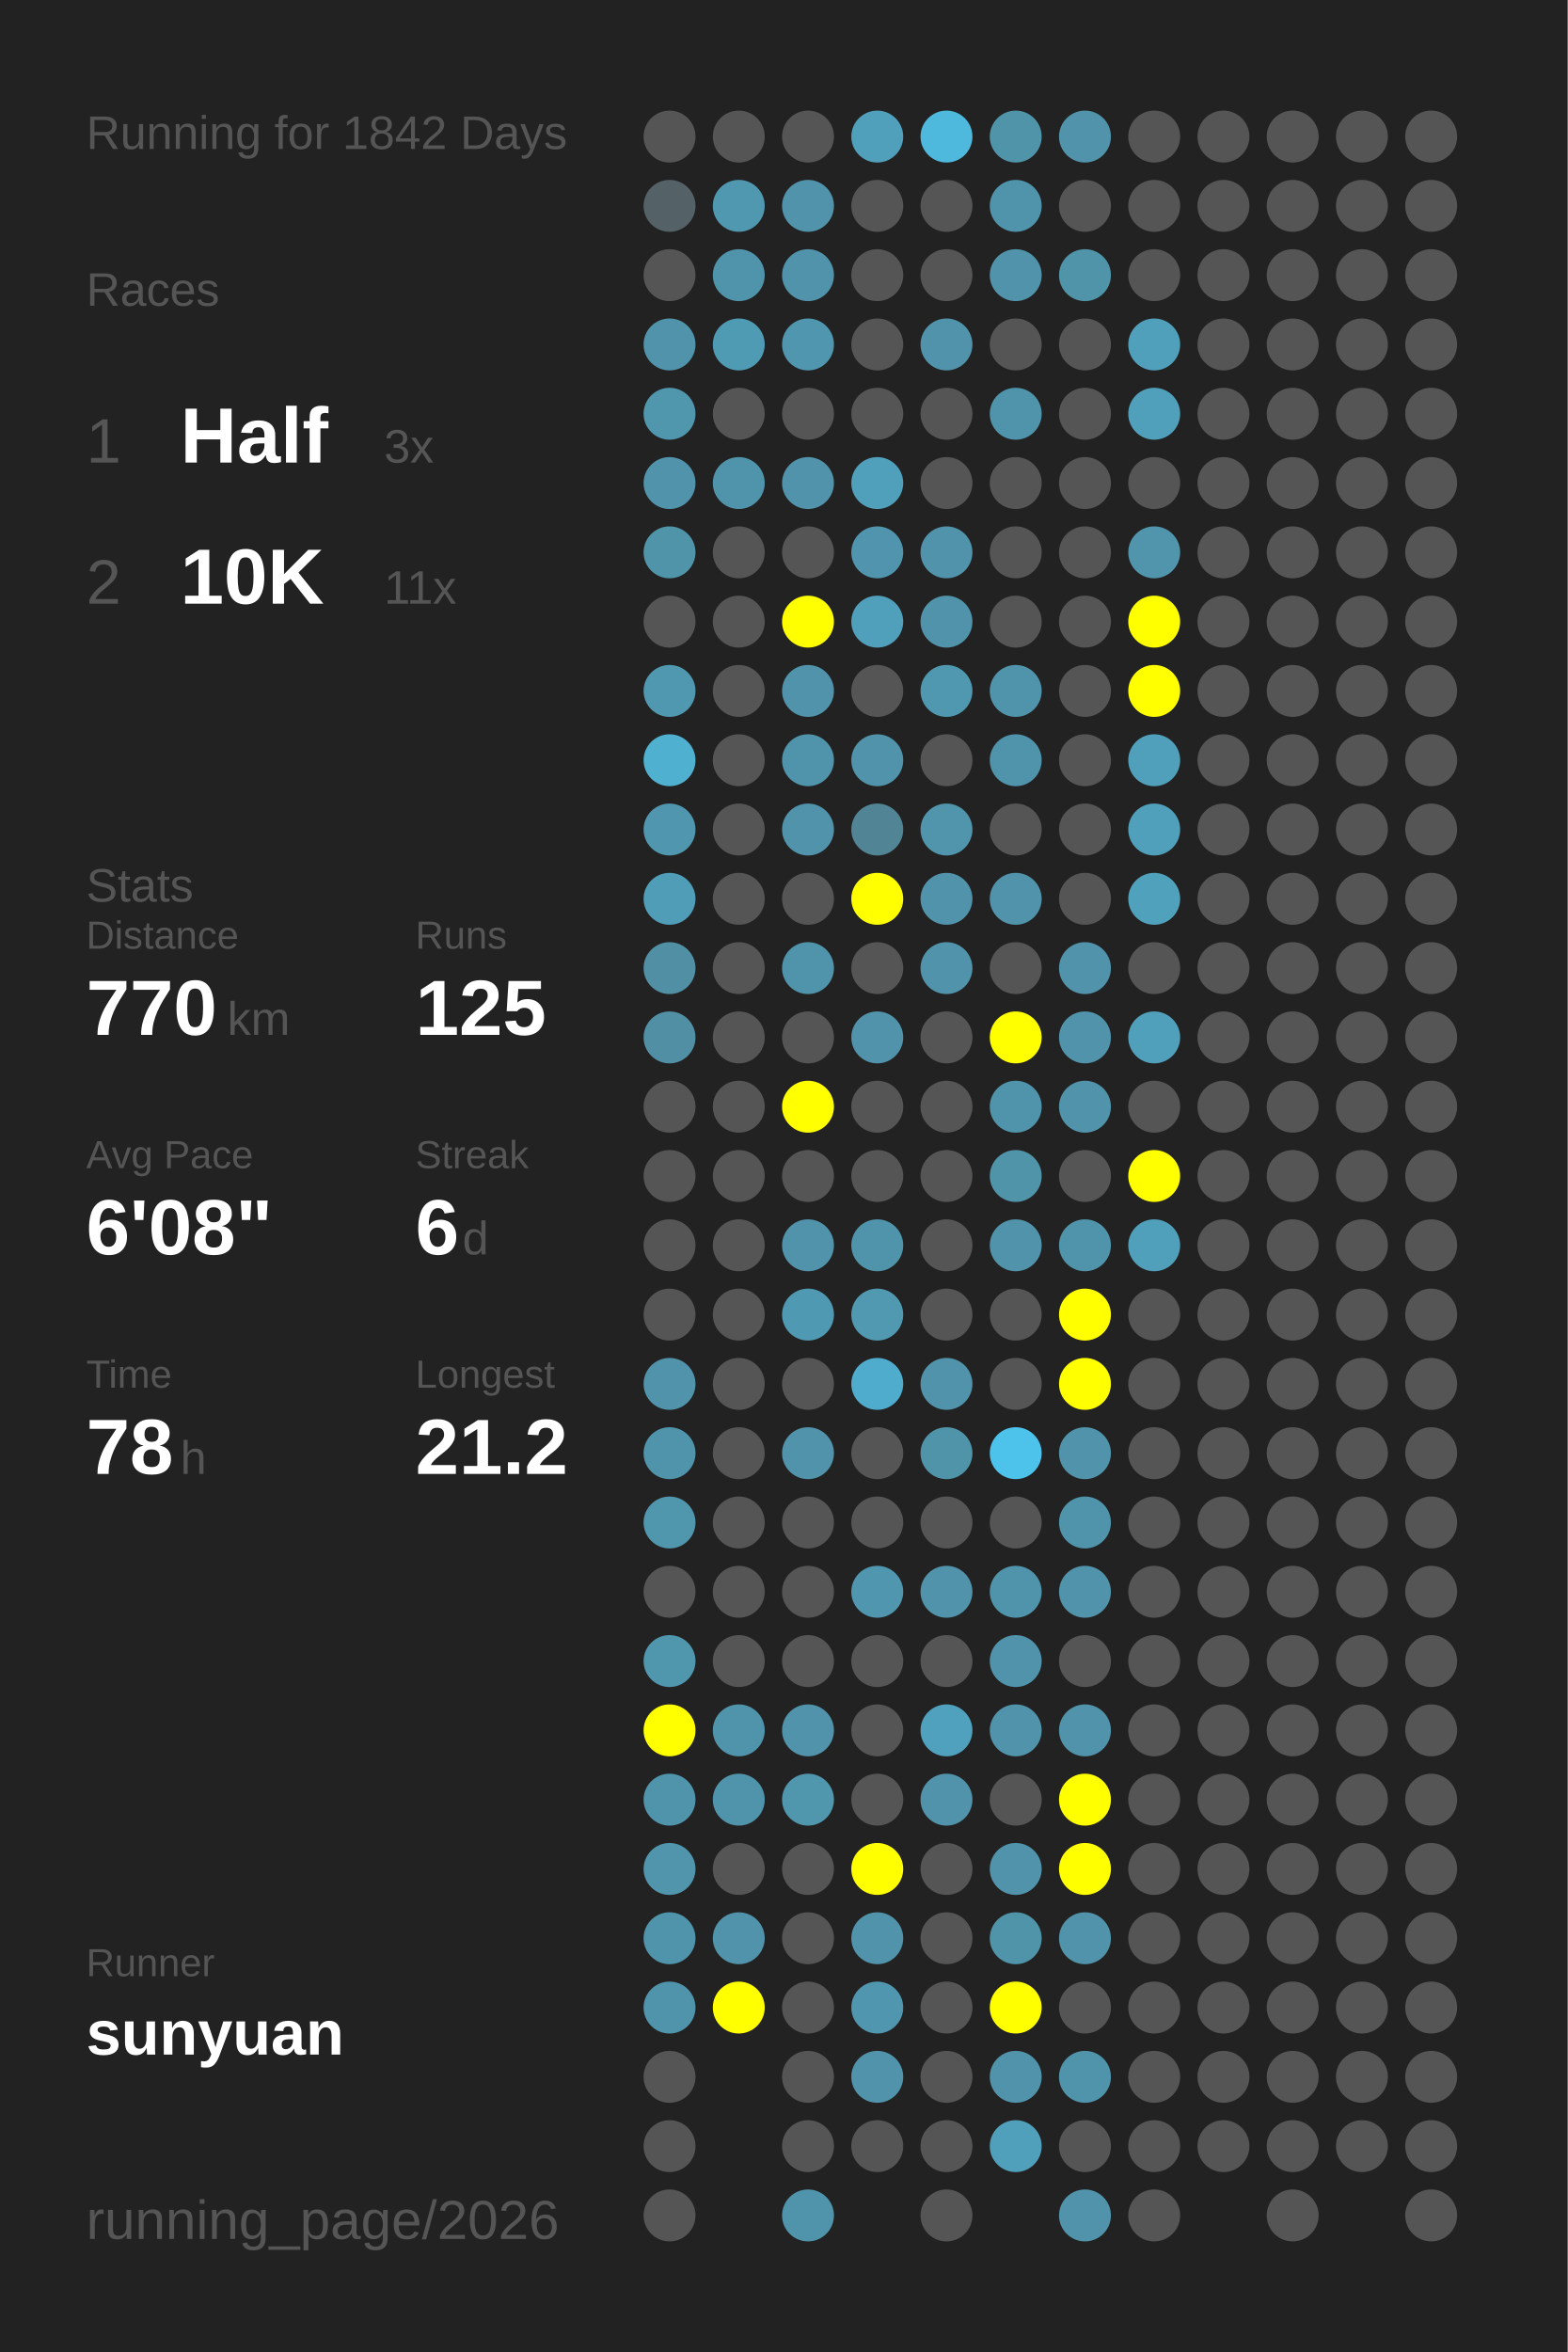
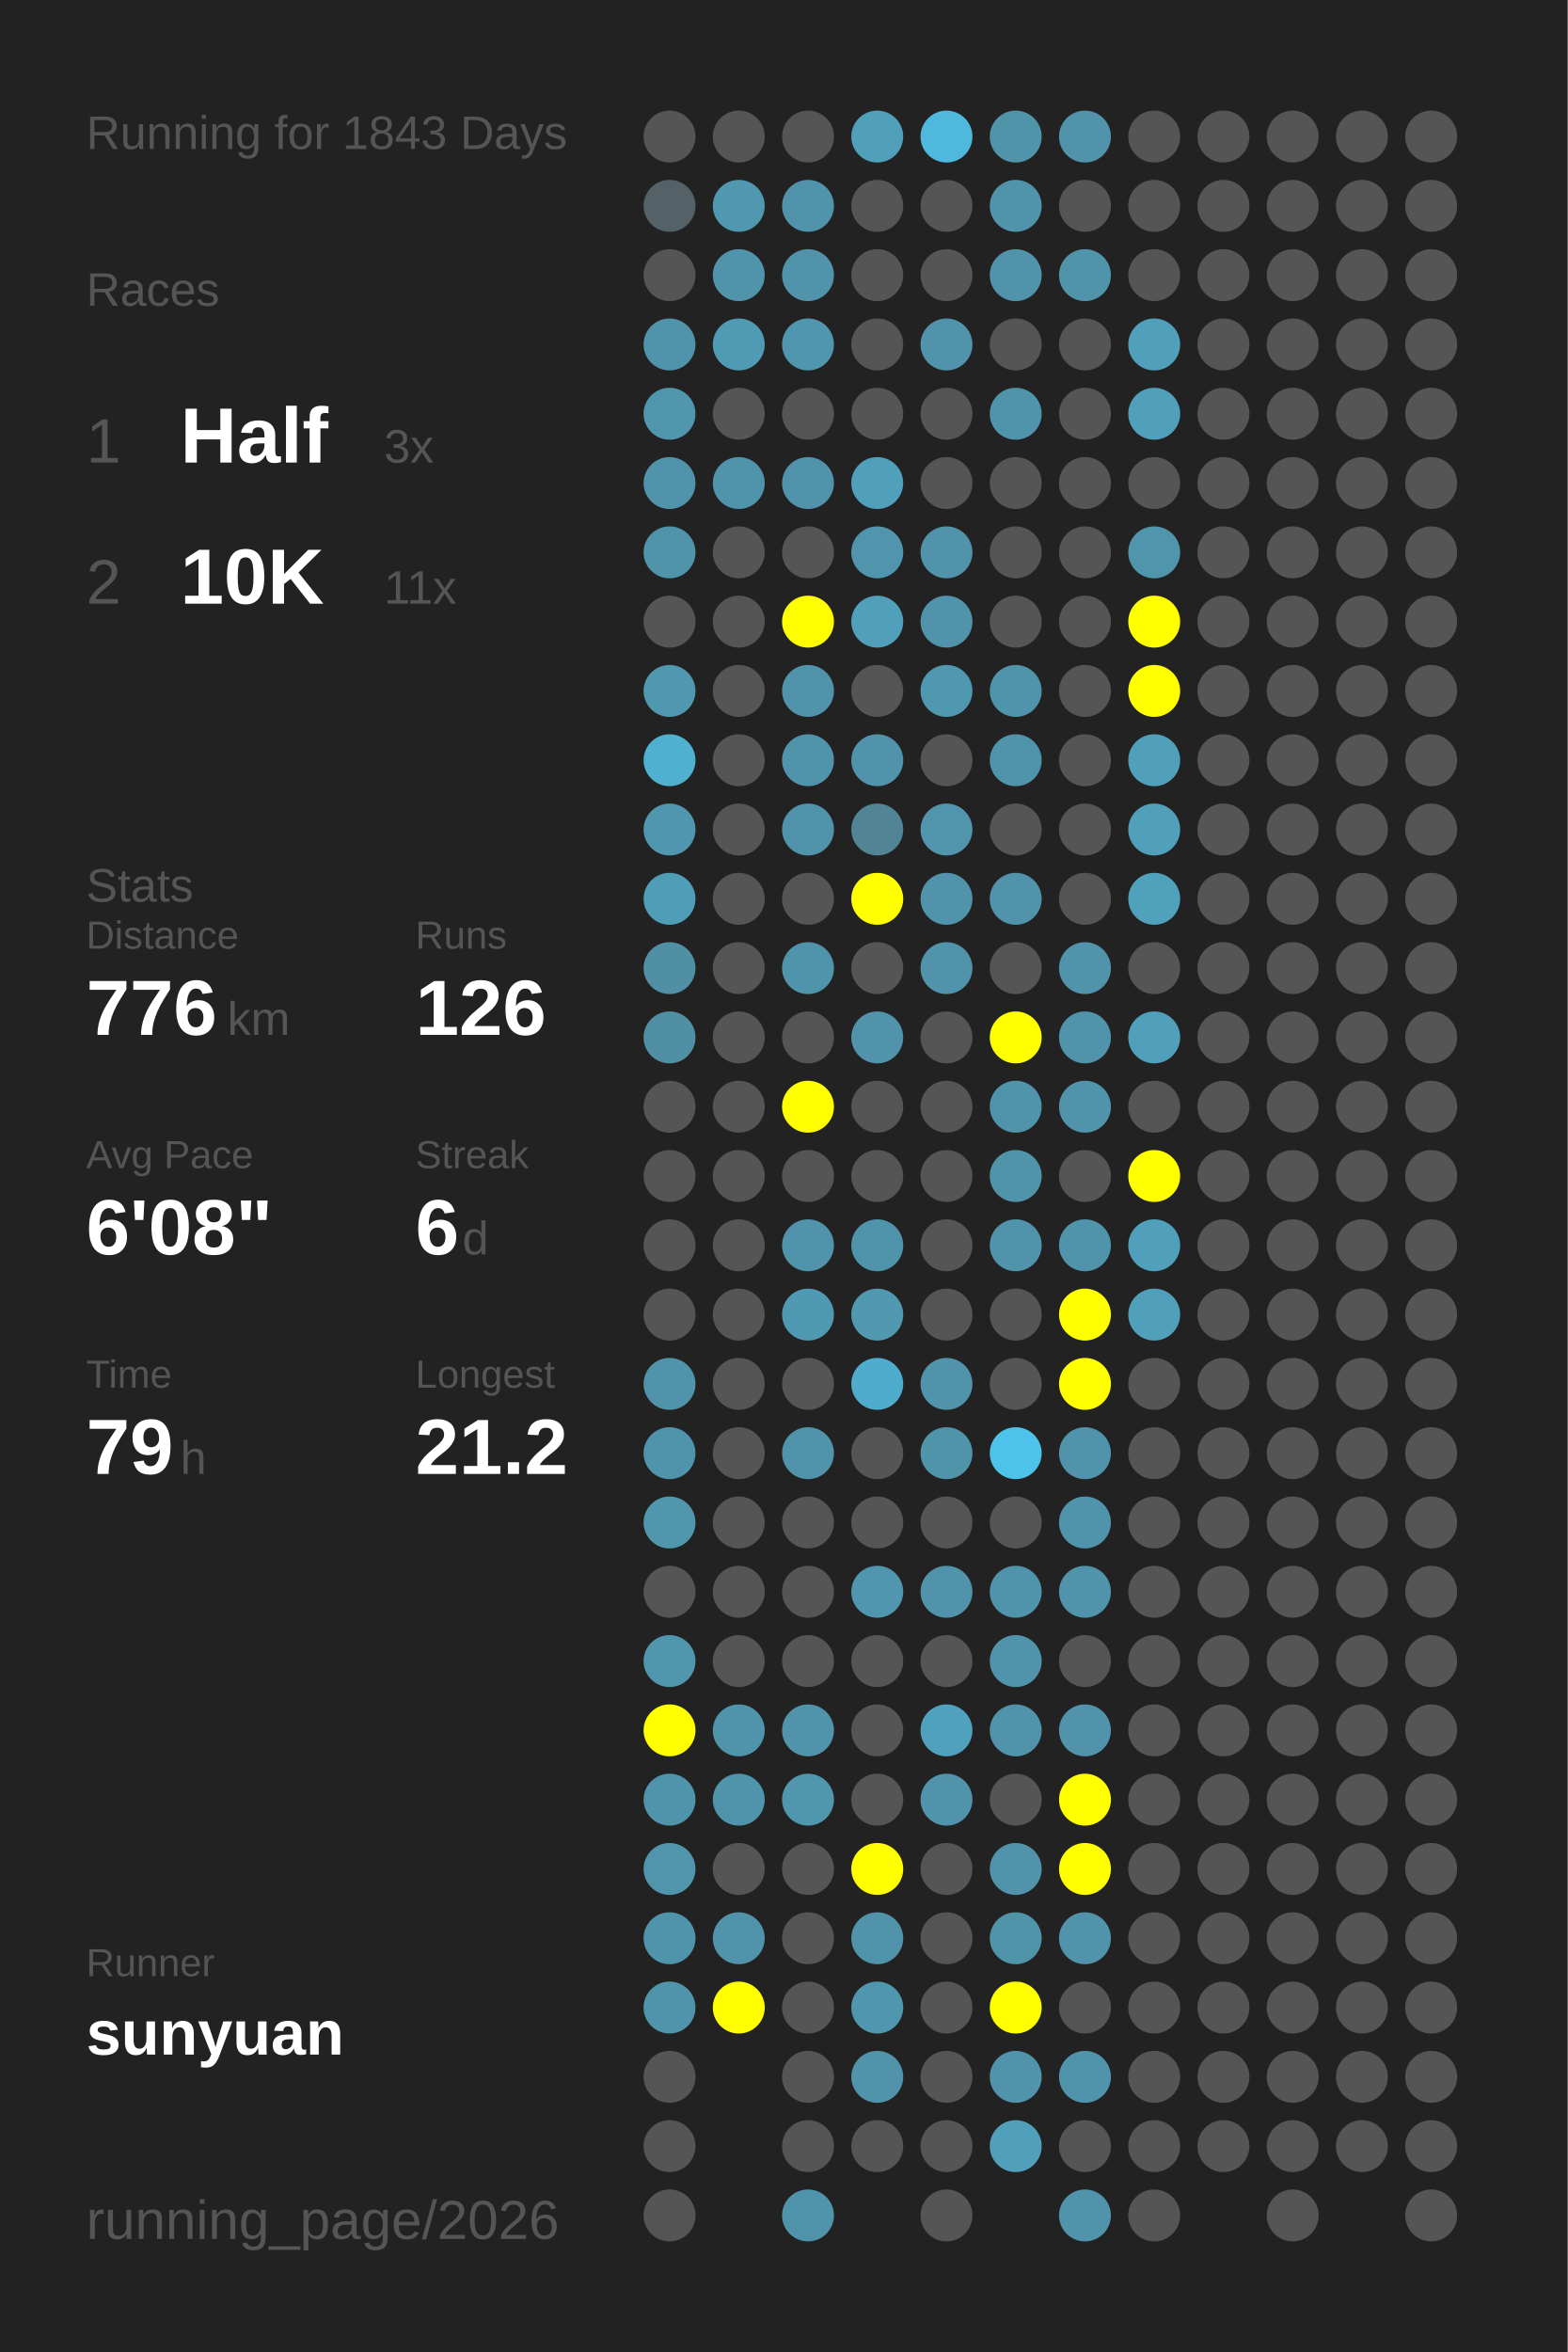
<svg xmlns="http://www.w3.org/2000/svg" baseProfile="full" height="300mm" version="1.1" viewBox="0,0,200,300" width="200mm">
  <defs />
  <rect fill="#222222" height="300" width="200" x="0" y="0" />
-   <text fill="#555555" style="font-size:6px; font-family:Arial;" x="11" y="19">Running for 1842 Days</text>
+   <text fill="#555555" style="font-size:6px; font-family:Arial;" x="11" y="19">Running for 1843 Days</text>
  <text fill="#555555" style="font-size:6px; font-family:Arial;" x="11" y="39">Races</text>
  <text fill="#555555" style="font-size:8px; font-family:Arial;" x="11" y="59">1</text>
  <text fill="#FFFFFF" style="font-size:10px; font-family:Arial; font-weight:bold;" x="23" y="59">Half</text>
  <text fill="#555555" style="font-size:6px; font-family:Arial;" x="49" y="59">3x</text>
  <text fill="#555555" style="font-size:8px; font-family:Arial;" x="11" y="77">2</text>
  <text fill="#FFFFFF" style="font-size:10px; font-family:Arial; font-weight:bold;" x="23" y="77">10K</text>
  <text fill="#555555" style="font-size:6px; font-family:Arial;" x="49" y="77">11x</text>
  <text fill="#555555" style="font-size:6px; font-family:Arial;" x="11" y="115">Stats</text>
  <text fill="#555555" style="font-size:5px; font-family:Arial;" x="11" y="121">Distance</text>
-   <text fill="#FFFFFF" style="font-size:10px; font-family:Arial; font-weight:bold;" x="11" y="132">770</text>
+   <text fill="#FFFFFF" style="font-size:10px; font-family:Arial; font-weight:bold;" x="11" y="132">776</text>
  <text fill="#555555" style="font-size:6px; font-family:Arial;" x="29" y="132">km</text>
  <text fill="#555555" style="font-size:5px; font-family:Arial;" x="53" y="121">Runs</text>
-   <text fill="#FFFFFF" style="font-size:10px; font-family:Arial; font-weight:bold;" x="53" y="132">125</text>
+   <text fill="#FFFFFF" style="font-size:10px; font-family:Arial; font-weight:bold;" x="53" y="132">126</text>
  <text fill="#555555" style="font-size:5px; font-family:Arial;" x="11" y="149">Avg Pace</text>
  <text fill="#FFFFFF" style="font-size:10px; font-family:Arial; font-weight:bold;" x="11" y="160">6'08"</text>
  <text fill="#555555" style="font-size:5px; font-family:Arial;" x="53" y="149">Streak</text>
  <text fill="#FFFFFF" style="font-size:10px; font-family:Arial; font-weight:bold;" x="53" y="160">6</text>
  <text fill="#555555" style="font-size:6px; font-family:Arial;" x="59" y="160">d</text>
  <text fill="#555555" style="font-size:5px; font-family:Arial;" x="11" y="177">Time</text>
-   <text fill="#FFFFFF" style="font-size:10px; font-family:Arial; font-weight:bold;" x="11" y="188">78</text>
+   <text fill="#FFFFFF" style="font-size:10px; font-family:Arial; font-weight:bold;" x="11" y="188">79</text>
  <text fill="#555555" style="font-size:6px; font-family:Arial;" x="23" y="188">h</text>
  <text fill="#555555" style="font-size:5px; font-family:Arial;" x="53" y="177">Longest</text>
  <text fill="#FFFFFF" style="font-size:10px; font-family:Arial; font-weight:bold;" x="53" y="188">21.2</text>
  <text fill="#555555" style="font-size:5px; font-family:Arial;" x="11" y="252.065">Runner</text>
  <text fill="#FFFFFF" style="font-size:8px; font-family:Arial; font-weight:bold;" x="11" y="262.065">sunyuan</text>
  <text fill="#555555" style="font-size:7px; font-family:Arial;" x="11" y="285.581">running_page/2026</text>
  <circle cx="85.417" cy="17.419" fill="#555555" r="3.312" />
  <circle cx="85.417" cy="26.258" fill="#546166" r="3.312" />
  <circle cx="85.417" cy="35.097" fill="#555555" r="3.312" />
  <circle cx="85.417" cy="43.935" fill="#5093aa" r="3.312" />
  <circle cx="85.417" cy="52.774" fill="#5096ad" r="3.312" />
  <circle cx="85.417" cy="61.613" fill="#5093aa" r="3.312" />
  <circle cx="85.417" cy="70.452" fill="#5094aa" r="3.312" />
  <circle cx="85.417" cy="79.29" fill="#555555" r="3.312" />
  <circle cx="85.417" cy="88.129" fill="#5098b0" r="3.312" />
  <circle cx="85.417" cy="96.968" fill="#4fb0d0" r="3.312" />
  <circle cx="85.417" cy="105.806" fill="#5096ae" r="3.312" />
  <circle cx="85.417" cy="114.645" fill="#509db8" r="3.312" />
  <circle cx="85.417" cy="123.484" fill="#518fa5" r="3.312" />
  <circle cx="85.417" cy="132.323" fill="#518fa4" r="3.312" />
  <circle cx="85.417" cy="141.161" fill="#555555" r="3.312" />
  <circle cx="85.417" cy="150" fill="#555555" r="3.312" />
  <circle cx="85.417" cy="158.839" fill="#555555" r="3.312" />
  <circle cx="85.417" cy="167.677" fill="#555555" r="3.312" />
  <circle cx="85.417" cy="176.516" fill="#5093aa" r="3.312" />
  <circle cx="85.417" cy="185.355" fill="#5094ab" r="3.312" />
  <circle cx="85.417" cy="194.194" fill="#5096ad" r="3.312" />
  <circle cx="85.417" cy="203.032" fill="#555555" r="3.312" />
  <circle cx="85.417" cy="211.871" fill="#5096ad" r="3.312" />
  <circle cx="85.417" cy="220.71" fill="#FFFF00" r="3.312" />
  <circle cx="85.417" cy="229.548" fill="#5094ab" r="3.312" />
  <circle cx="85.417" cy="238.387" fill="#5095ac" r="3.312" />
  <circle cx="85.417" cy="247.226" fill="#5094ab" r="3.312" />
  <circle cx="85.417" cy="256.065" fill="#5094ab" r="3.312" />
  <circle cx="85.417" cy="264.903" fill="#555555" r="3.312" />
  <circle cx="85.417" cy="273.742" fill="#555555" r="3.312" />
  <circle cx="85.417" cy="282.581" fill="#555555" r="3.312" />
  <circle cx="94.25" cy="17.419" fill="#555555" r="3.312" />
  <circle cx="94.25" cy="26.258" fill="#5098b0" r="3.312" />
  <circle cx="94.25" cy="35.097" fill="#5094ab" r="3.312" />
  <circle cx="94.25" cy="43.935" fill="#509bb4" r="3.312" />
  <circle cx="94.25" cy="52.774" fill="#555555" r="3.312" />
  <circle cx="94.25" cy="61.613" fill="#5094ab" r="3.312" />
  <circle cx="94.25" cy="70.452" fill="#555555" r="3.312" />
  <circle cx="94.25" cy="79.29" fill="#555555" r="3.312" />
  <circle cx="94.25" cy="88.129" fill="#555555" r="3.312" />
  <circle cx="94.25" cy="96.968" fill="#555555" r="3.312" />
  <circle cx="94.25" cy="105.806" fill="#555555" r="3.312" />
  <circle cx="94.25" cy="114.645" fill="#555555" r="3.312" />
  <circle cx="94.25" cy="123.484" fill="#555555" r="3.312" />
  <circle cx="94.25" cy="132.323" fill="#555555" r="3.312" />
  <circle cx="94.25" cy="141.161" fill="#555555" r="3.312" />
  <circle cx="94.25" cy="150" fill="#555555" r="3.312" />
  <circle cx="94.25" cy="158.839" fill="#555555" r="3.312" />
  <circle cx="94.25" cy="167.677" fill="#555555" r="3.312" />
  <circle cx="94.25" cy="176.516" fill="#555555" r="3.312" />
  <circle cx="94.25" cy="185.355" fill="#555555" r="3.312" />
  <circle cx="94.25" cy="194.194" fill="#555555" r="3.312" />
  <circle cx="94.25" cy="203.032" fill="#555555" r="3.312" />
  <circle cx="94.25" cy="211.871" fill="#555555" r="3.312" />
  <circle cx="94.25" cy="220.71" fill="#5094ab" r="3.312" />
  <circle cx="94.25" cy="229.548" fill="#5094ab" r="3.312" />
  <circle cx="94.25" cy="238.387" fill="#555555" r="3.312" />
  <circle cx="94.25" cy="247.226" fill="#5093aa" r="3.312" />
  <circle cx="94.25" cy="256.065" fill="#FFFF00" r="3.312" />
  <circle cx="103.083" cy="17.419" fill="#555555" r="3.312" />
  <circle cx="103.083" cy="26.258" fill="#5093aa" r="3.312" />
  <circle cx="103.083" cy="35.097" fill="#5093aa" r="3.312" />
  <circle cx="103.083" cy="43.935" fill="#5096ae" r="3.312" />
  <circle cx="103.083" cy="52.774" fill="#555555" r="3.312" />
  <circle cx="103.083" cy="61.613" fill="#5093aa" r="3.312" />
  <circle cx="103.083" cy="70.452" fill="#555555" r="3.312" />
  <circle cx="103.083" cy="79.29" fill="#FFFF00" r="3.312" />
  <circle cx="103.083" cy="88.129" fill="#5093aa" r="3.312" />
  <circle cx="103.083" cy="96.968" fill="#5094ab" r="3.312" />
  <circle cx="103.083" cy="105.806" fill="#5093aa" r="3.312" />
  <circle cx="103.083" cy="114.645" fill="#555555" r="3.312" />
  <circle cx="103.083" cy="123.484" fill="#5094ab" r="3.312" />
  <circle cx="103.083" cy="132.323" fill="#555555" r="3.312" />
  <circle cx="103.083" cy="141.161" fill="#FFFF00" r="3.312" />
  <circle cx="103.083" cy="150" fill="#555555" r="3.312" />
  <circle cx="103.083" cy="158.839" fill="#5093aa" r="3.312" />
  <circle cx="103.083" cy="167.677" fill="#5099b2" r="3.312" />
  <circle cx="103.083" cy="176.516" fill="#555555" r="3.312" />
  <circle cx="103.083" cy="185.355" fill="#5093aa" r="3.312" />
  <circle cx="103.083" cy="194.194" fill="#555555" r="3.312" />
  <circle cx="103.083" cy="203.032" fill="#555555" r="3.312" />
  <circle cx="103.083" cy="211.871" fill="#555555" r="3.312" />
  <circle cx="103.083" cy="220.71" fill="#5093aa" r="3.312" />
  <circle cx="103.083" cy="229.548" fill="#5096ad" r="3.312" />
  <circle cx="103.083" cy="238.387" fill="#555555" r="3.312" />
  <circle cx="103.083" cy="247.226" fill="#555555" r="3.312" />
  <circle cx="103.083" cy="256.065" fill="#555555" r="3.312" />
  <circle cx="103.083" cy="264.903" fill="#555555" r="3.312" />
  <circle cx="103.083" cy="273.742" fill="#555555" r="3.312" />
  <circle cx="103.083" cy="282.581" fill="#5094ab" r="3.312" />
  <circle cx="111.917" cy="17.419" fill="#50a0bb" r="3.312" />
  <circle cx="111.917" cy="26.258" fill="#555555" r="3.312" />
  <circle cx="111.917" cy="35.097" fill="#555555" r="3.312" />
  <circle cx="111.917" cy="43.935" fill="#555555" r="3.312" />
  <circle cx="111.917" cy="52.774" fill="#555555" r="3.312" />
  <circle cx="111.917" cy="61.613" fill="#50a0bc" r="3.312" />
  <circle cx="111.917" cy="70.452" fill="#5095ad" r="3.312" />
  <circle cx="111.917" cy="79.29" fill="#50a0bb" r="3.312" />
  <circle cx="111.917" cy="88.129" fill="#555555" r="3.312" />
  <circle cx="111.917" cy="96.968" fill="#5093aa" r="3.312" />
  <circle cx="111.917" cy="105.806" fill="#518495" r="3.312" />
  <circle cx="111.917" cy="114.645" fill="#FFFF00" r="3.312" />
  <circle cx="111.917" cy="123.484" fill="#555555" r="3.312" />
  <circle cx="111.917" cy="132.323" fill="#5093aa" r="3.312" />
  <circle cx="111.917" cy="141.161" fill="#555555" r="3.312" />
  <circle cx="111.917" cy="150" fill="#555555" r="3.312" />
  <circle cx="111.917" cy="158.839" fill="#5094ab" r="3.312" />
  <circle cx="111.917" cy="167.677" fill="#5099b1" r="3.312" />
  <circle cx="111.917" cy="176.516" fill="#4faccc" r="3.312" />
  <circle cx="111.917" cy="185.355" fill="#555555" r="3.312" />
  <circle cx="111.917" cy="194.194" fill="#555555" r="3.312" />
  <circle cx="111.917" cy="203.032" fill="#5096ae" r="3.312" />
  <circle cx="111.917" cy="211.871" fill="#555555" r="3.312" />
  <circle cx="111.917" cy="220.71" fill="#555555" r="3.312" />
  <circle cx="111.917" cy="229.548" fill="#555555" r="3.312" />
  <circle cx="111.917" cy="238.387" fill="#FFFF00" r="3.312" />
  <circle cx="111.917" cy="247.226" fill="#5093aa" r="3.312" />
  <circle cx="111.917" cy="256.065" fill="#5096ae" r="3.312" />
  <circle cx="111.917" cy="264.903" fill="#5093aa" r="3.312" />
  <circle cx="111.917" cy="273.742" fill="#555555" r="3.312" />
  <circle cx="120.75" cy="17.419" fill="#4eb9dd" r="3.312" />
  <circle cx="120.75" cy="26.258" fill="#555555" r="3.312" />
  <circle cx="120.75" cy="35.097" fill="#555555" r="3.312" />
  <circle cx="120.75" cy="43.935" fill="#5093aa" r="3.312" />
  <circle cx="120.75" cy="52.774" fill="#555555" r="3.312" />
  <circle cx="120.75" cy="61.613" fill="#555555" r="3.312" />
  <circle cx="120.75" cy="70.452" fill="#5093aa" r="3.312" />
  <circle cx="120.75" cy="79.29" fill="#5093aa" r="3.312" />
  <circle cx="120.75" cy="88.129" fill="#5098b0" r="3.312" />
  <circle cx="120.75" cy="96.968" fill="#555555" r="3.312" />
  <circle cx="120.75" cy="105.806" fill="#5095ac" r="3.312" />
  <circle cx="120.75" cy="114.645" fill="#5093aa" r="3.312" />
  <circle cx="120.75" cy="123.484" fill="#5093aa" r="3.312" />
  <circle cx="120.75" cy="132.323" fill="#555555" r="3.312" />
  <circle cx="120.75" cy="141.161" fill="#555555" r="3.312" />
  <circle cx="120.75" cy="150" fill="#555555" r="3.312" />
  <circle cx="120.75" cy="158.839" fill="#555555" r="3.312" />
  <circle cx="120.75" cy="167.677" fill="#555555" r="3.312" />
  <circle cx="120.75" cy="176.516" fill="#5093aa" r="3.312" />
  <circle cx="120.75" cy="185.355" fill="#5094aa" r="3.312" />
  <circle cx="120.75" cy="194.194" fill="#555555" r="3.312" />
  <circle cx="120.75" cy="203.032" fill="#5093aa" r="3.312" />
  <circle cx="120.75" cy="211.871" fill="#555555" r="3.312" />
  <circle cx="120.75" cy="220.71" fill="#50a1bd" r="3.312" />
  <circle cx="120.75" cy="229.548" fill="#5093aa" r="3.312" />
  <circle cx="120.75" cy="238.387" fill="#555555" r="3.312" />
  <circle cx="120.75" cy="247.226" fill="#555555" r="3.312" />
  <circle cx="120.75" cy="256.065" fill="#555555" r="3.312" />
  <circle cx="120.75" cy="264.903" fill="#555555" r="3.312" />
  <circle cx="120.75" cy="273.742" fill="#555555" r="3.312" />
  <circle cx="120.75" cy="282.581" fill="#555555" r="3.312" />
  <circle cx="129.583" cy="17.419" fill="#5094aa" r="3.312" />
  <circle cx="129.583" cy="26.258" fill="#5094ab" r="3.312" />
  <circle cx="129.583" cy="35.097" fill="#5093aa" r="3.312" />
  <circle cx="129.583" cy="43.935" fill="#555555" r="3.312" />
  <circle cx="129.583" cy="52.774" fill="#5094ab" r="3.312" />
  <circle cx="129.583" cy="61.613" fill="#555555" r="3.312" />
  <circle cx="129.583" cy="70.452" fill="#555555" r="3.312" />
  <circle cx="129.583" cy="79.29" fill="#555555" r="3.312" />
  <circle cx="129.583" cy="88.129" fill="#5094ab" r="3.312" />
  <circle cx="129.583" cy="96.968" fill="#5094ab" r="3.312" />
  <circle cx="129.583" cy="105.806" fill="#555555" r="3.312" />
  <circle cx="129.583" cy="114.645" fill="#5093aa" r="3.312" />
  <circle cx="129.583" cy="123.484" fill="#555555" r="3.312" />
  <circle cx="129.583" cy="132.323" fill="#FFFF00" r="3.312" />
  <circle cx="129.583" cy="141.161" fill="#5094ab" r="3.312" />
  <circle cx="129.583" cy="150" fill="#5094aa" r="3.312" />
  <circle cx="129.583" cy="158.839" fill="#5093aa" r="3.312" />
  <circle cx="129.583" cy="167.677" fill="#555555" r="3.312" />
  <circle cx="129.583" cy="176.516" fill="#555555" r="3.312" />
  <circle cx="129.583" cy="185.355" fill="#4dc3eb" r="3.312" />
  <circle cx="129.583" cy="194.194" fill="#555555" r="3.312" />
  <circle cx="129.583" cy="203.032" fill="#5094ab" r="3.312" />
  <circle cx="129.583" cy="211.871" fill="#5093aa" r="3.312" />
  <circle cx="129.583" cy="220.71" fill="#5093aa" r="3.312" />
  <circle cx="129.583" cy="229.548" fill="#555555" r="3.312" />
  <circle cx="129.583" cy="238.387" fill="#5093aa" r="3.312" />
  <circle cx="129.583" cy="247.226" fill="#5094aa" r="3.312" />
  <circle cx="129.583" cy="256.065" fill="#FFFF00" r="3.312" />
  <circle cx="129.583" cy="264.903" fill="#5093aa" r="3.312" />
  <circle cx="129.583" cy="273.742" fill="#50a0bb" r="3.312" />
  <circle cx="138.417" cy="17.419" fill="#5093aa" r="3.312" />
  <circle cx="138.417" cy="26.258" fill="#555555" r="3.312" />
  <circle cx="138.417" cy="35.097" fill="#5094aa" r="3.312" />
  <circle cx="138.417" cy="43.935" fill="#555555" r="3.312" />
  <circle cx="138.417" cy="52.774" fill="#555555" r="3.312" />
  <circle cx="138.417" cy="61.613" fill="#555555" r="3.312" />
  <circle cx="138.417" cy="70.452" fill="#555555" r="3.312" />
  <circle cx="138.417" cy="79.29" fill="#555555" r="3.312" />
  <circle cx="138.417" cy="88.129" fill="#555555" r="3.312" />
  <circle cx="138.417" cy="96.968" fill="#555555" r="3.312" />
  <circle cx="138.417" cy="105.806" fill="#555555" r="3.312" />
  <circle cx="138.417" cy="114.645" fill="#555555" r="3.312" />
  <circle cx="138.417" cy="123.484" fill="#5093aa" r="3.312" />
  <circle cx="138.417" cy="132.323" fill="#5093aa" r="3.312" />
  <circle cx="138.417" cy="141.161" fill="#5093aa" r="3.312" />
  <circle cx="138.417" cy="150" fill="#555555" r="3.312" />
  <circle cx="138.417" cy="158.839" fill="#5094ab" r="3.312" />
  <circle cx="138.417" cy="167.677" fill="#FFFF00" r="3.312" />
  <circle cx="138.417" cy="176.516" fill="#FFFF00" r="3.312" />
  <circle cx="138.417" cy="185.355" fill="#5093aa" r="3.312" />
  <circle cx="138.417" cy="194.194" fill="#5094ab" r="3.312" />
  <circle cx="138.417" cy="203.032" fill="#5093aa" r="3.312" />
  <circle cx="138.417" cy="211.871" fill="#555555" r="3.312" />
  <circle cx="138.417" cy="220.71" fill="#5093aa" r="3.312" />
  <circle cx="138.417" cy="229.548" fill="#FFFF00" r="3.312" />
  <circle cx="138.417" cy="238.387" fill="#FFFF00" r="3.312" />
  <circle cx="138.417" cy="247.226" fill="#5093aa" r="3.312" />
  <circle cx="138.417" cy="256.065" fill="#555555" r="3.312" />
  <circle cx="138.417" cy="264.903" fill="#5094ab" r="3.312" />
  <circle cx="138.417" cy="273.742" fill="#555555" r="3.312" />
  <circle cx="138.417" cy="282.581" fill="#5093aa" r="3.312" />
  <circle cx="147.25" cy="17.419" fill="#555555" r="3.312" />
  <circle cx="147.25" cy="26.258" fill="#555555" r="3.312" />
  <circle cx="147.25" cy="35.097" fill="#555555" r="3.312" />
  <circle cx="147.25" cy="43.935" fill="#50a0bb" r="3.312" />
  <circle cx="147.25" cy="52.774" fill="#50a0bb" r="3.312" />
  <circle cx="147.25" cy="61.613" fill="#555555" r="3.312" />
  <circle cx="147.25" cy="70.452" fill="#5095ac" r="3.312" />
  <circle cx="147.25" cy="79.29" fill="#FFFF00" r="3.312" />
  <circle cx="147.25" cy="88.129" fill="#FFFF00" r="3.312" />
  <circle cx="147.25" cy="96.968" fill="#50a0bb" r="3.312" />
  <circle cx="147.25" cy="105.806" fill="#50a0bb" r="3.312" />
  <circle cx="147.25" cy="114.645" fill="#50a1bc" r="3.312" />
  <circle cx="147.25" cy="123.484" fill="#555555" r="3.312" />
  <circle cx="147.25" cy="132.323" fill="#50a0bb" r="3.312" />
  <circle cx="147.25" cy="141.161" fill="#555555" r="3.312" />
  <circle cx="147.25" cy="150" fill="#FFFF00" r="3.312" />
  <circle cx="147.25" cy="158.839" fill="#50a0bb" r="3.312" />
-   <circle cx="147.25" cy="167.677" fill="#555555" r="3.312" />
+   <circle cx="147.25" cy="167.677" fill="#50a0bb" r="3.312" />
  <circle cx="147.25" cy="176.516" fill="#555555" r="3.312" />
  <circle cx="147.25" cy="185.355" fill="#555555" r="3.312" />
  <circle cx="147.25" cy="194.194" fill="#555555" r="3.312" />
  <circle cx="147.25" cy="203.032" fill="#555555" r="3.312" />
  <circle cx="147.25" cy="211.871" fill="#555555" r="3.312" />
  <circle cx="147.25" cy="220.71" fill="#555555" r="3.312" />
  <circle cx="147.25" cy="229.548" fill="#555555" r="3.312" />
  <circle cx="147.25" cy="238.387" fill="#555555" r="3.312" />
  <circle cx="147.25" cy="247.226" fill="#555555" r="3.312" />
  <circle cx="147.25" cy="256.065" fill="#555555" r="3.312" />
  <circle cx="147.25" cy="264.903" fill="#555555" r="3.312" />
  <circle cx="147.25" cy="273.742" fill="#555555" r="3.312" />
  <circle cx="147.25" cy="282.581" fill="#555555" r="3.312" />
  <circle cx="156.083" cy="17.419" fill="#555555" r="3.312" />
  <circle cx="156.083" cy="26.258" fill="#555555" r="3.312" />
  <circle cx="156.083" cy="35.097" fill="#555555" r="3.312" />
  <circle cx="156.083" cy="43.935" fill="#555555" r="3.312" />
  <circle cx="156.083" cy="52.774" fill="#555555" r="3.312" />
  <circle cx="156.083" cy="61.613" fill="#555555" r="3.312" />
  <circle cx="156.083" cy="70.452" fill="#555555" r="3.312" />
  <circle cx="156.083" cy="79.29" fill="#555555" r="3.312" />
  <circle cx="156.083" cy="88.129" fill="#555555" r="3.312" />
  <circle cx="156.083" cy="96.968" fill="#555555" r="3.312" />
  <circle cx="156.083" cy="105.806" fill="#555555" r="3.312" />
  <circle cx="156.083" cy="114.645" fill="#555555" r="3.312" />
  <circle cx="156.083" cy="123.484" fill="#555555" r="3.312" />
  <circle cx="156.083" cy="132.323" fill="#555555" r="3.312" />
  <circle cx="156.083" cy="141.161" fill="#555555" r="3.312" />
  <circle cx="156.083" cy="150" fill="#555555" r="3.312" />
  <circle cx="156.083" cy="158.839" fill="#555555" r="3.312" />
  <circle cx="156.083" cy="167.677" fill="#555555" r="3.312" />
  <circle cx="156.083" cy="176.516" fill="#555555" r="3.312" />
  <circle cx="156.083" cy="185.355" fill="#555555" r="3.312" />
  <circle cx="156.083" cy="194.194" fill="#555555" r="3.312" />
  <circle cx="156.083" cy="203.032" fill="#555555" r="3.312" />
  <circle cx="156.083" cy="211.871" fill="#555555" r="3.312" />
  <circle cx="156.083" cy="220.71" fill="#555555" r="3.312" />
  <circle cx="156.083" cy="229.548" fill="#555555" r="3.312" />
  <circle cx="156.083" cy="238.387" fill="#555555" r="3.312" />
  <circle cx="156.083" cy="247.226" fill="#555555" r="3.312" />
  <circle cx="156.083" cy="256.065" fill="#555555" r="3.312" />
  <circle cx="156.083" cy="264.903" fill="#555555" r="3.312" />
  <circle cx="156.083" cy="273.742" fill="#555555" r="3.312" />
  <circle cx="164.917" cy="17.419" fill="#555555" r="3.312" />
  <circle cx="164.917" cy="26.258" fill="#555555" r="3.312" />
  <circle cx="164.917" cy="35.097" fill="#555555" r="3.312" />
  <circle cx="164.917" cy="43.935" fill="#555555" r="3.312" />
  <circle cx="164.917" cy="52.774" fill="#555555" r="3.312" />
  <circle cx="164.917" cy="61.613" fill="#555555" r="3.312" />
  <circle cx="164.917" cy="70.452" fill="#555555" r="3.312" />
  <circle cx="164.917" cy="79.29" fill="#555555" r="3.312" />
  <circle cx="164.917" cy="88.129" fill="#555555" r="3.312" />
  <circle cx="164.917" cy="96.968" fill="#555555" r="3.312" />
  <circle cx="164.917" cy="105.806" fill="#555555" r="3.312" />
  <circle cx="164.917" cy="114.645" fill="#555555" r="3.312" />
  <circle cx="164.917" cy="123.484" fill="#555555" r="3.312" />
  <circle cx="164.917" cy="132.323" fill="#555555" r="3.312" />
  <circle cx="164.917" cy="141.161" fill="#555555" r="3.312" />
  <circle cx="164.917" cy="150" fill="#555555" r="3.312" />
  <circle cx="164.917" cy="158.839" fill="#555555" r="3.312" />
  <circle cx="164.917" cy="167.677" fill="#555555" r="3.312" />
  <circle cx="164.917" cy="176.516" fill="#555555" r="3.312" />
  <circle cx="164.917" cy="185.355" fill="#555555" r="3.312" />
  <circle cx="164.917" cy="194.194" fill="#555555" r="3.312" />
  <circle cx="164.917" cy="203.032" fill="#555555" r="3.312" />
  <circle cx="164.917" cy="211.871" fill="#555555" r="3.312" />
  <circle cx="164.917" cy="220.71" fill="#555555" r="3.312" />
  <circle cx="164.917" cy="229.548" fill="#555555" r="3.312" />
  <circle cx="164.917" cy="238.387" fill="#555555" r="3.312" />
  <circle cx="164.917" cy="247.226" fill="#555555" r="3.312" />
  <circle cx="164.917" cy="256.065" fill="#555555" r="3.312" />
  <circle cx="164.917" cy="264.903" fill="#555555" r="3.312" />
  <circle cx="164.917" cy="273.742" fill="#555555" r="3.312" />
  <circle cx="164.917" cy="282.581" fill="#555555" r="3.312" />
  <circle cx="173.75" cy="17.419" fill="#555555" r="3.312" />
  <circle cx="173.75" cy="26.258" fill="#555555" r="3.312" />
  <circle cx="173.75" cy="35.097" fill="#555555" r="3.312" />
  <circle cx="173.75" cy="43.935" fill="#555555" r="3.312" />
  <circle cx="173.75" cy="52.774" fill="#555555" r="3.312" />
  <circle cx="173.75" cy="61.613" fill="#555555" r="3.312" />
  <circle cx="173.75" cy="70.452" fill="#555555" r="3.312" />
  <circle cx="173.75" cy="79.29" fill="#555555" r="3.312" />
  <circle cx="173.75" cy="88.129" fill="#555555" r="3.312" />
  <circle cx="173.75" cy="96.968" fill="#555555" r="3.312" />
  <circle cx="173.75" cy="105.806" fill="#555555" r="3.312" />
  <circle cx="173.75" cy="114.645" fill="#555555" r="3.312" />
  <circle cx="173.75" cy="123.484" fill="#555555" r="3.312" />
  <circle cx="173.75" cy="132.323" fill="#555555" r="3.312" />
  <circle cx="173.75" cy="141.161" fill="#555555" r="3.312" />
  <circle cx="173.75" cy="150" fill="#555555" r="3.312" />
  <circle cx="173.75" cy="158.839" fill="#555555" r="3.312" />
  <circle cx="173.75" cy="167.677" fill="#555555" r="3.312" />
  <circle cx="173.75" cy="176.516" fill="#555555" r="3.312" />
  <circle cx="173.75" cy="185.355" fill="#555555" r="3.312" />
  <circle cx="173.75" cy="194.194" fill="#555555" r="3.312" />
  <circle cx="173.75" cy="203.032" fill="#555555" r="3.312" />
  <circle cx="173.75" cy="211.871" fill="#555555" r="3.312" />
  <circle cx="173.75" cy="220.71" fill="#555555" r="3.312" />
  <circle cx="173.75" cy="229.548" fill="#555555" r="3.312" />
  <circle cx="173.75" cy="238.387" fill="#555555" r="3.312" />
  <circle cx="173.75" cy="247.226" fill="#555555" r="3.312" />
  <circle cx="173.75" cy="256.065" fill="#555555" r="3.312" />
  <circle cx="173.75" cy="264.903" fill="#555555" r="3.312" />
  <circle cx="173.75" cy="273.742" fill="#555555" r="3.312" />
  <circle cx="182.583" cy="17.419" fill="#555555" r="3.312" />
  <circle cx="182.583" cy="26.258" fill="#555555" r="3.312" />
  <circle cx="182.583" cy="35.097" fill="#555555" r="3.312" />
  <circle cx="182.583" cy="43.935" fill="#555555" r="3.312" />
  <circle cx="182.583" cy="52.774" fill="#555555" r="3.312" />
  <circle cx="182.583" cy="61.613" fill="#555555" r="3.312" />
  <circle cx="182.583" cy="70.452" fill="#555555" r="3.312" />
  <circle cx="182.583" cy="79.29" fill="#555555" r="3.312" />
  <circle cx="182.583" cy="88.129" fill="#555555" r="3.312" />
  <circle cx="182.583" cy="96.968" fill="#555555" r="3.312" />
  <circle cx="182.583" cy="105.806" fill="#555555" r="3.312" />
  <circle cx="182.583" cy="114.645" fill="#555555" r="3.312" />
  <circle cx="182.583" cy="123.484" fill="#555555" r="3.312" />
  <circle cx="182.583" cy="132.323" fill="#555555" r="3.312" />
  <circle cx="182.583" cy="141.161" fill="#555555" r="3.312" />
  <circle cx="182.583" cy="150" fill="#555555" r="3.312" />
  <circle cx="182.583" cy="158.839" fill="#555555" r="3.312" />
  <circle cx="182.583" cy="167.677" fill="#555555" r="3.312" />
  <circle cx="182.583" cy="176.516" fill="#555555" r="3.312" />
  <circle cx="182.583" cy="185.355" fill="#555555" r="3.312" />
  <circle cx="182.583" cy="194.194" fill="#555555" r="3.312" />
  <circle cx="182.583" cy="203.032" fill="#555555" r="3.312" />
  <circle cx="182.583" cy="211.871" fill="#555555" r="3.312" />
  <circle cx="182.583" cy="220.71" fill="#555555" r="3.312" />
  <circle cx="182.583" cy="229.548" fill="#555555" r="3.312" />
  <circle cx="182.583" cy="238.387" fill="#555555" r="3.312" />
  <circle cx="182.583" cy="247.226" fill="#555555" r="3.312" />
  <circle cx="182.583" cy="256.065" fill="#555555" r="3.312" />
  <circle cx="182.583" cy="264.903" fill="#555555" r="3.312" />
  <circle cx="182.583" cy="273.742" fill="#555555" r="3.312" />
  <circle cx="182.583" cy="282.581" fill="#555555" r="3.312" />
</svg>
